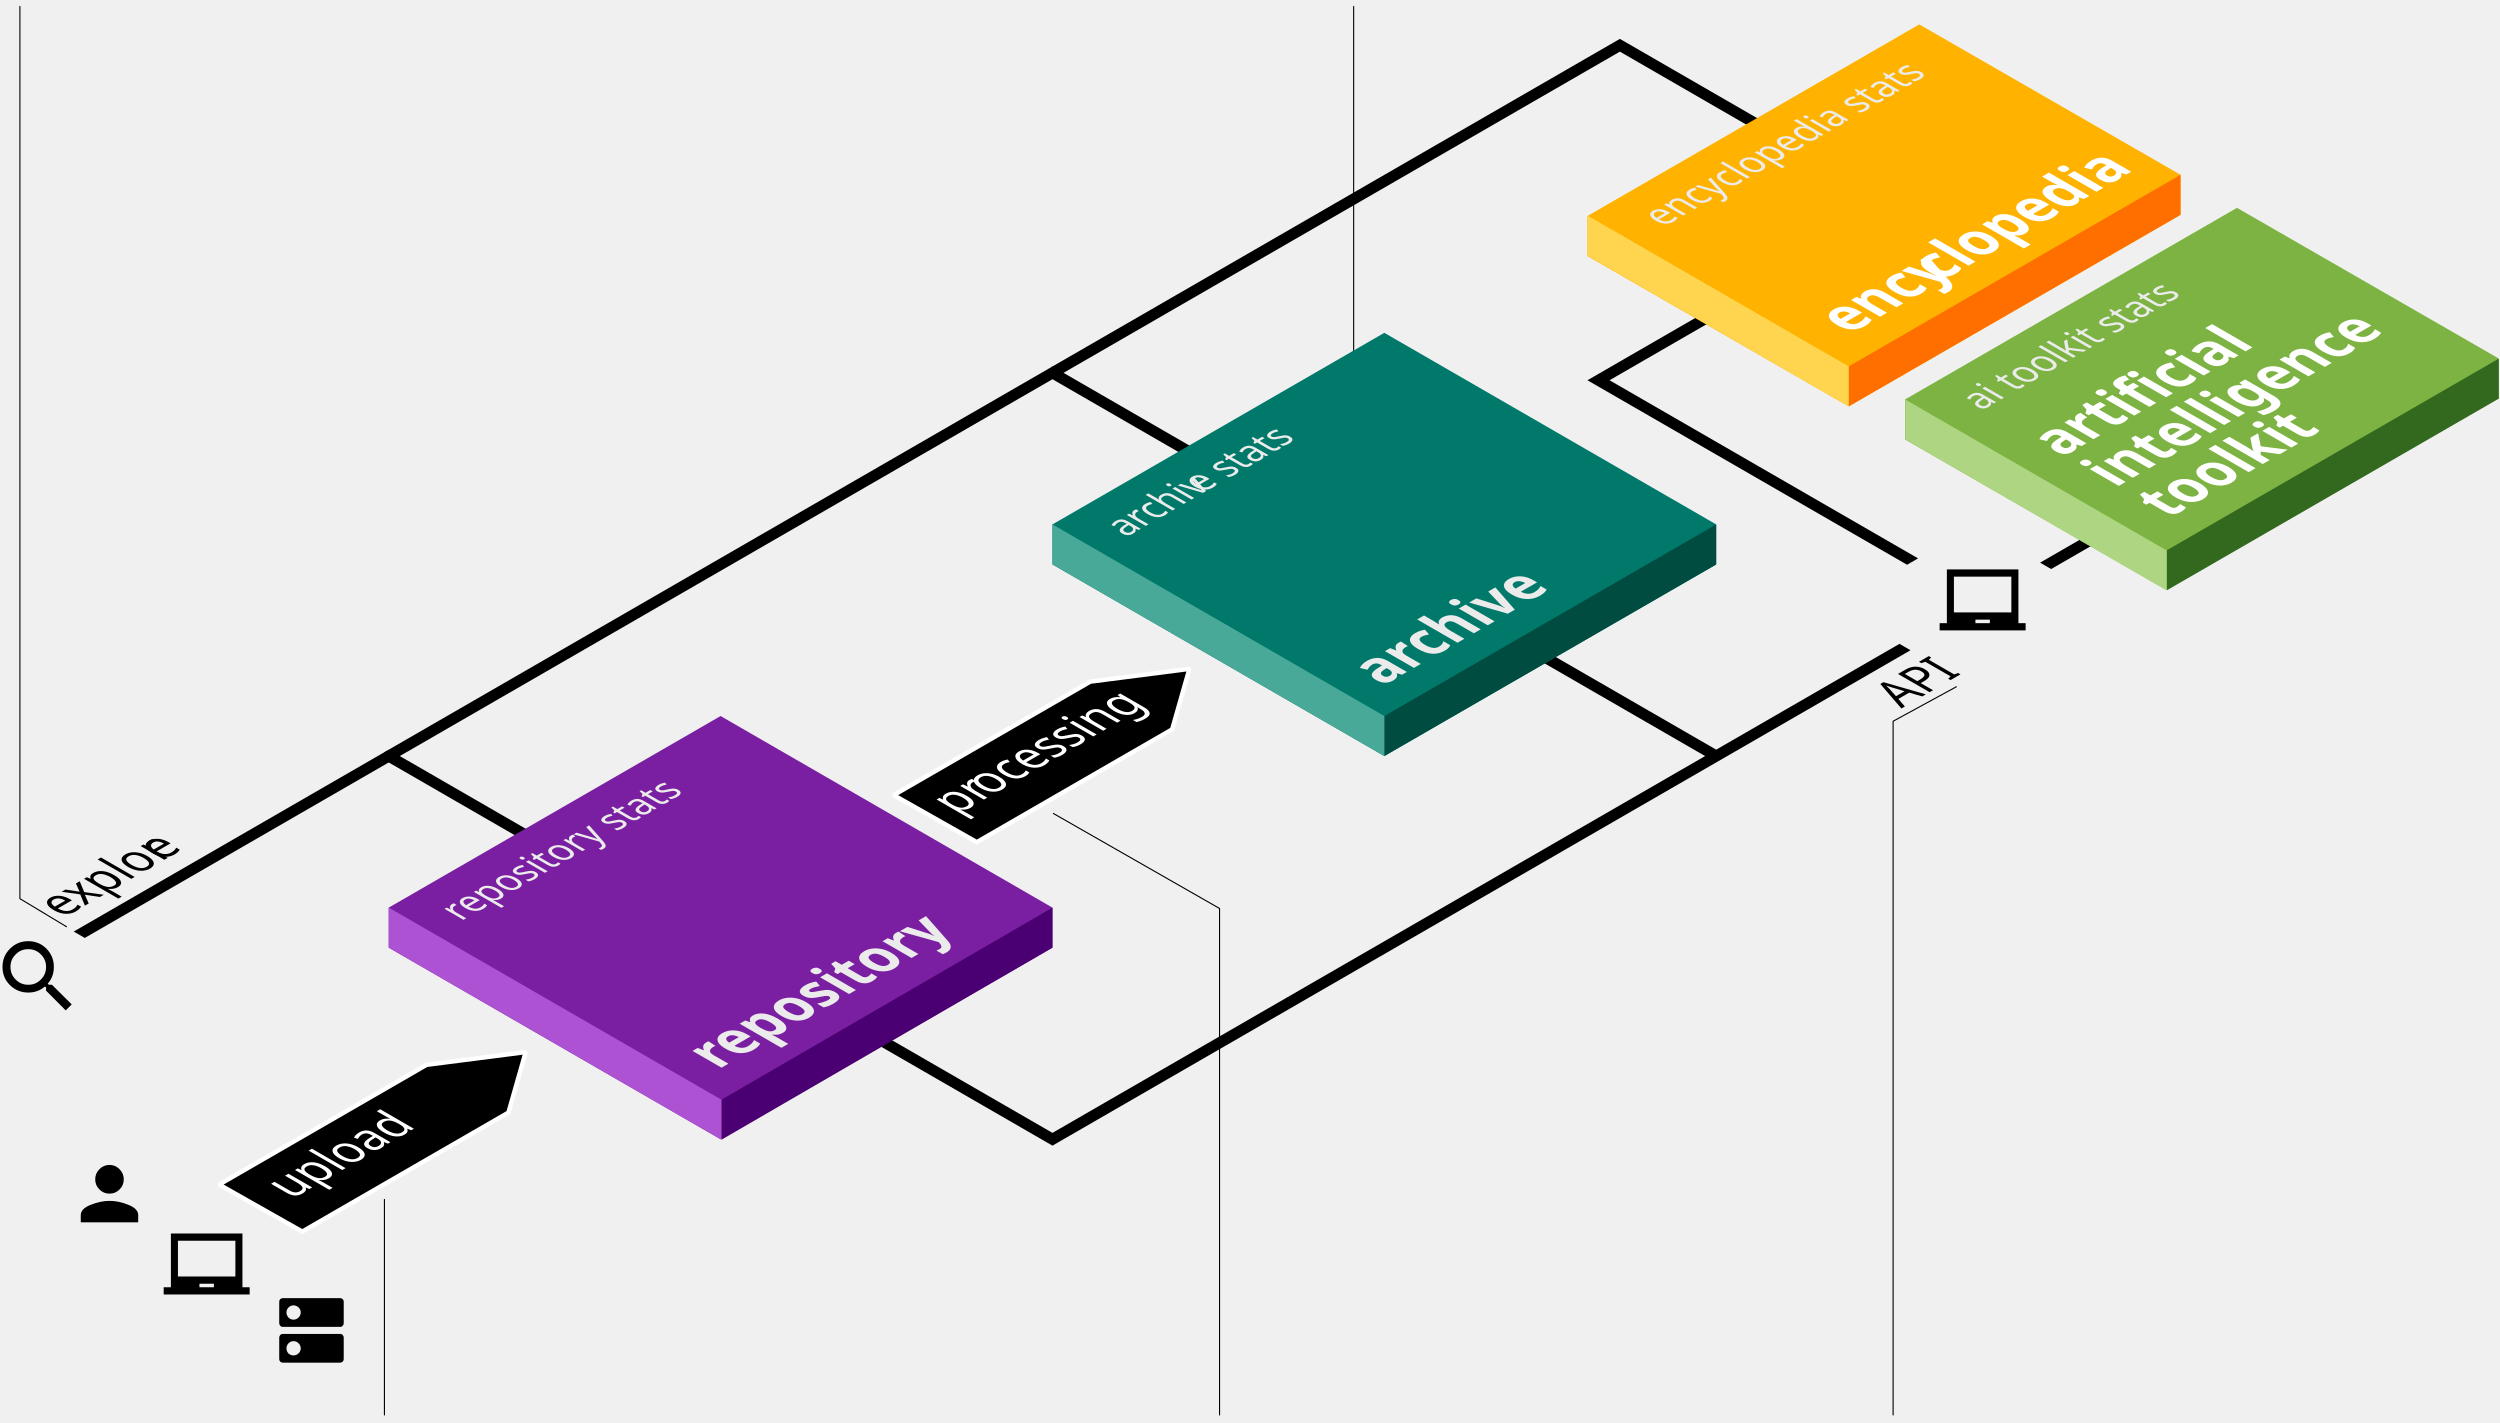
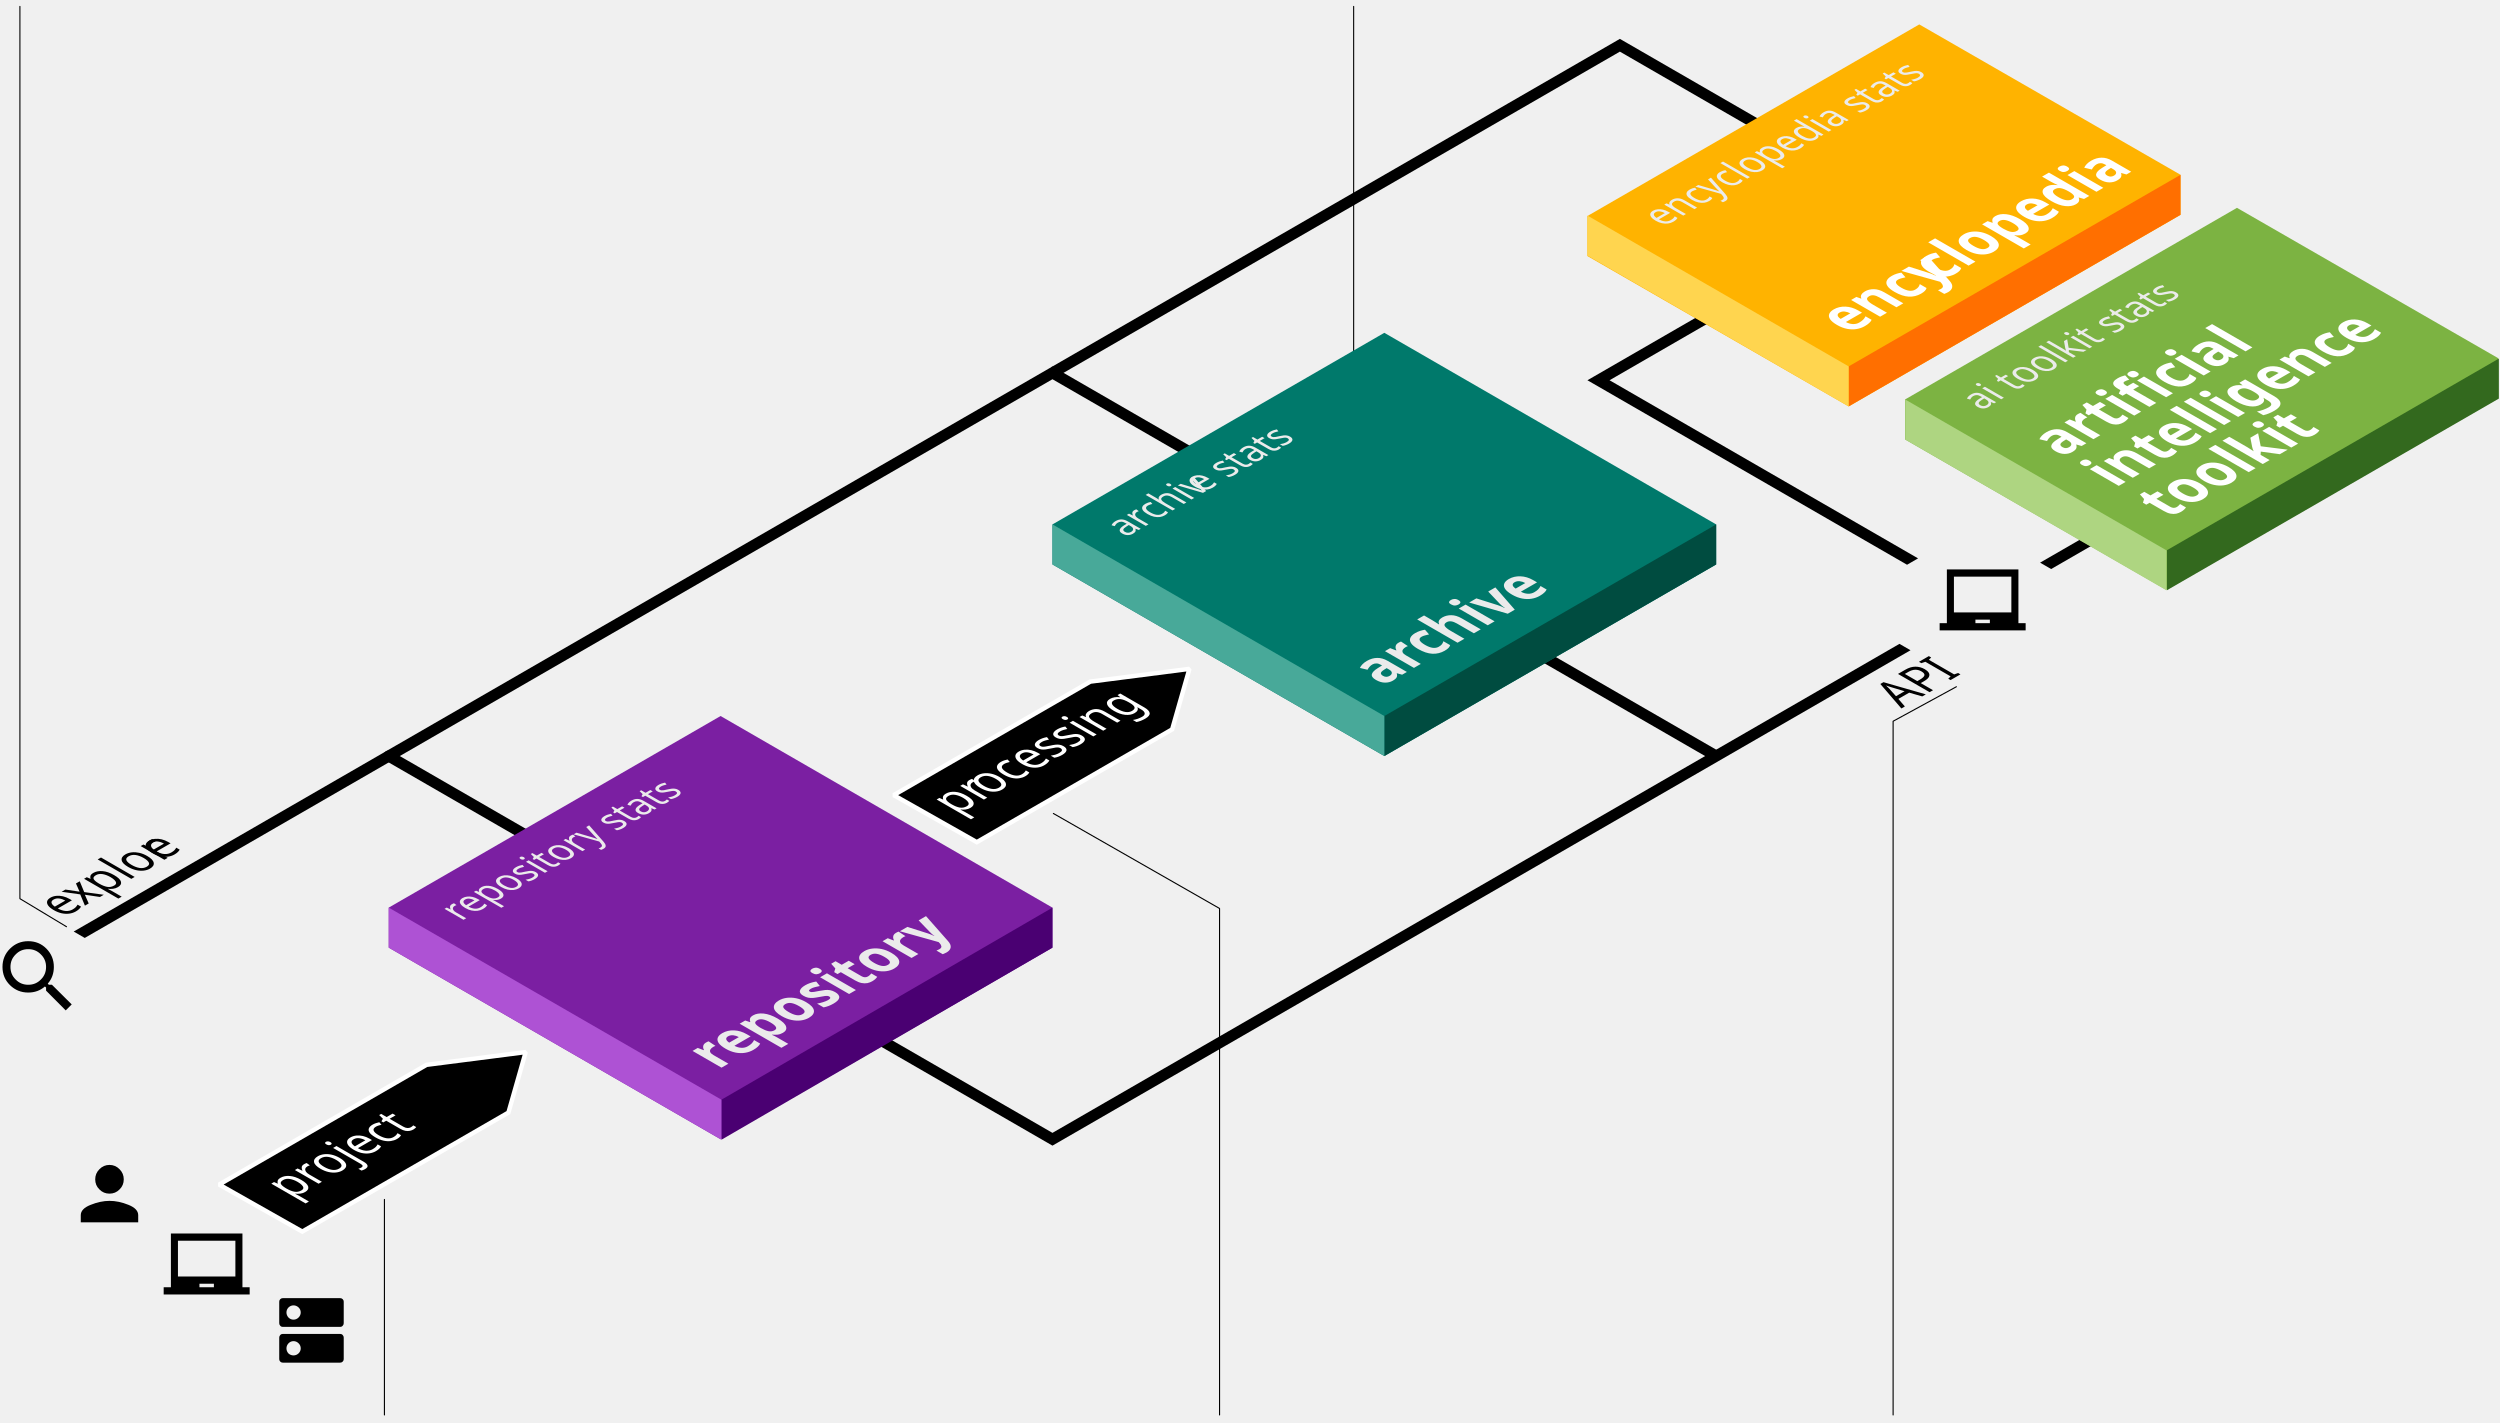
<svg width="100%" height="100%" viewBox="0 0 1130 643" version="1.1" style="fill-rule:evenodd;clip-rule:evenodd;stroke-linecap:round;stroke-linejoin:round;stroke-miterlimit:1.5;">
  <g id="Artboard1" transform="matrix(1.10933,0,0,1.0562,-2.94,0)">
    <rect x="2.65" y="0" width="1018.16" height="608.36" style="fill:none;" />
    <clipPath id="_clip1">
      <rect x="2.65" y="0" width="1018.16" height="608.36" />
    </clipPath>
    <g clip-path="url(#_clip1)">
      <g transform="matrix(0.901444,0,0,0.946793,4.80392,8.02979)">
        <path d="M729.794,14.858L475.275,161.805L472.775,157.475L729.794,9.085L823.721,63.313L821.221,67.644L729.794,14.858Z" />
      </g>
      <g transform="matrix(0.901444,0,0,0.946793,2.65025,10.1583)">
        <path d="M727.514,161.143L866.967,241.657L861.984,244.534L717.514,161.143L834.28,93.728L836.78,98.058L727.514,161.143Z" />
      </g>
      <g transform="matrix(0.901444,0,0,0.946793,2.64456,9.81211)">
        <path d="M927.126,246.844L960.764,227.423L958.264,223.092L922.126,243.957L927.126,246.844Z" />
      </g>
      <g transform="matrix(0.907222,0,0,0.948123,0.245885,22.4155)">
        <g transform="matrix(0.993631,0,0,1.02527,2.65025,-10.5415)">
          <path d="M30.051,395.2L9,382.85L9,-9.946" style="fill:none;stroke:black;stroke-width:0.49px;" />
        </g>
        <g transform="matrix(1.25077,0,0,1.2906,-102.959,-7.90252)">
          <path d="M570.5,154.635L570.5,-9.946" style="fill:none;stroke:black;stroke-width:0.39px;" />
        </g>
        <g transform="matrix(0.993631,0,0,0.998598,2.65025,0)">
          <path d="M173.761,518.483L173.761,615.873" style="fill:none;stroke:black;stroke-width:0.5px;" />
        </g>
        <g transform="matrix(0.993631,0,0,0.998598,2.65025,0)">
          <path d="M476.136,344.02L551.24,386.958L551.24,615.873" style="fill:none;stroke:black;stroke-width:0.5px;" />
        </g>
        <g transform="matrix(0.993631,0,0,0.998598,2.65025,0)">
          <path d="M884.281,286.732L855.686,302.319L855.686,615.873" style="fill:none;stroke:black;stroke-width:0.5px;" />
        </g>
      </g>
      <g transform="matrix(2.18207,0,0,2.29185,-379.833,-86.4269)">
        <path d="M247.871,178.885L278.855,196.774" style="fill:none;stroke:black;stroke-width:2.07px;" />
      </g>
      <g transform="matrix(2.18207,0,0,2.29185,-379.833,-86.4269)">
        <path d="M247.871,214.663L309.839,250.44L371.806,214.663L371.806,207.187L309.839,171.41L247.871,207.187L247.871,214.663Z" style="fill:rgb(123,31,162);" />
      </g>
      <g transform="matrix(0.901444,0,0,0.946793,2.65025,10.1583)">
        <path d="M33.307,410.333L475.711,154.911L554.127,200.185L551.627,204.515L475.711,160.685L38.307,413.22L33.307,410.333Z" />
      </g>
      <g transform="matrix(2.18207,0,0,2.29185,-364.035,-76.847)">
        <path d="M334.92,182.002L350.44,190.782L386.918,169.722L390.144,158.425L371.63,160.807L334.92,182.002Z" style="stroke:white;stroke-width:0.83px;stroke-linecap:square;stroke-linejoin:miter;" />
      </g>
      <g transform="matrix(2.18207,0,0,2.29185,-634.471,87.1444)">
        <path d="M332.901,183.168L348.421,191.948L386.918,169.722L390.144,158.425L371.63,160.807L332.901,183.168Z" style="stroke:white;stroke-width:0.83px;stroke-linecap:square;stroke-linejoin:miter;" />
      </g>
      <g transform="matrix(0.901444,0,0,0.946793,2.65025,10.1583)">
        <path d="M858.552,280.292L863.552,283.179L475.711,507.099L397.295,461.826L399.795,457.496L475.711,501.326L858.552,280.292Z" />
      </g>
      <g transform="matrix(2.18207,0,0,2.29185,-379.833,-86.4269)">
        <path d="M453.475,154.483L495.742,178.885" style="fill:none;stroke:black;stroke-width:2.07px;stroke-linecap:butt;stroke-linejoin:miter;" />
      </g>
      <g transform="matrix(2.18207,0,0,2.29185,-379.833,-86.4269)">
        <path d="M371.806,143.108L433.774,178.885L495.742,143.108L495.742,135.633L433.774,99.856L371.806,135.633L371.806,143.108Z" style="fill:rgb(0,121,107);" />
      </g>
      <g transform="matrix(2.18207,0,0,2.29185,-161.861,-218.406)">
        <path d="M371.806,143.108L420.589,171.187L482.557,135.409L482.557,127.934L433.774,99.856L371.806,135.633L371.806,143.108Z" style="fill:rgb(255,179,0);" />
      </g>
      <g transform="matrix(2.18207,0,0,2.29185,-32.4192,-139.913)">
        <path d="M371.806,143.108L420.589,171.187L482.557,135.409L482.557,127.934L433.774,99.856L371.806,135.633L371.806,143.108Z" style="fill:rgb(124,179,66);" />
      </g>
      <g transform="matrix(1.31481,-0.797294,1.51821,0.920636,-596.364,363.645)">
        <text x="280px" y="344.745px" style="font-family:'TitilliumWeb-Bold', 'Titillium Web';font-weight:700;font-size:14.25px;fill:rgb(235,235,235);">repository</text>
      </g>
      <g transform="matrix(1.31481,-0.797294,1.51821,0.920636,-667.812,320.32)">
        <text id="repositoryStats" x="280px" y="322.821px" style="font-family:'TitilliumWeb-Regular', 'Titillium Web';font-size:9.5px;fill:rgb(235,235,235);">repository stats</text>
      </g>
      <g transform="matrix(1.31481,-0.797294,1.51821,0.920636,-396.817,155.989)">
        <text id="archiveStats" x="280px" y="322.821px" style="font-family:'TitilliumWeb-Regular', 'Titillium Web';font-size:9.5px;fill:rgb(235,235,235);">archiv<tspan x="303.76px " y="322.821px ">e</tspan> stats</text>
      </g>
      <g transform="matrix(1.31481,-0.797294,1.51821,0.920636,-177.867,23.2191)">
        <text id="encStats" x="280px" y="322.821px" style="font-family:'TitilliumWeb-Regular', 'Titillium Web';font-size:9.5px;fill:rgb(235,235,235);">encyclopedia stats</text>
      </g>
      <g transform="matrix(1.31481,-0.797294,1.51821,0.920636,-48.2806,101.8)">
        <text id="toolkitStats" x="280px" y="322.821px" style="font-family:'TitilliumWeb-Regular', 'Titillium Web';font-size:9.5px;fill:rgb(235,235,235);">ai toolkit stats</text>
      </g>
      <g transform="matrix(1.31481,-0.797294,1.51821,0.920636,-468.236,273.281)">
        <text x="280px" y="324.526px" style="font-family:'TitilliumWeb-Regular', 'Titillium Web';font-size:11.875px;fill:white;">pr<tspan x="290.248px " y="324.526px ">o</tspan>cessing</text>
      </g>
      <g transform="matrix(1.31481,-0.797294,1.51821,0.920636,-739.332,437.673)">
-         <text x="280px" y="324.526px" style="font-family:'TitilliumWeb-Regular', 'Titillium Web';font-size:11.875px;fill:white;">upload</text>
+         <text x="280px" y="324.526px" style="font-family:'TitilliumWeb-Regular', 'Titillium Web';font-size:11.875px;fill:white;">project</text>
      </g>
      <g transform="matrix(1.31481,-0.797294,1.51821,0.920636,-832.377,317.37)">
        <text x="280px" y="324.526px" style="font-family:'TitilliumWeb-Regular', 'Titillium Web';font-size:11.875px;">explor<tspan x="310.578px " y="324.526px ">e</tspan>
        </text>
      </g>
      <g transform="matrix(1.31481,-0.797294,1.51821,0.920636,-137.471,258.922)">
        <text x="320.14px" y="325.332px" style="font-family:'TitilliumWeb-Regular', 'Titillium Web';font-size:11.875px;">API</text>
      </g>
      <g transform="matrix(1.31481,-0.797294,1.51821,0.920636,-325.553,199.427)">
        <text x="280px" y="344.745px" style="font-family:'TitilliumWeb-Bold', 'Titillium Web';font-weight:700;font-size:14.25px;fill:rgb(235,235,235);">archive</text>
      </g>
      <g transform="matrix(1.31481,-0.797294,1.51821,0.920636,-135.371,48.9883)">
        <text x="280px" y="344.745px" style="font-family:'TitilliumWeb-Bold', 'Titillium Web';font-weight:700;font-size:14.25px;fill:white;">ency<tspan x="308.514px " y="344.745px ">c</tspan>lopedia</text>
      </g>
      <g transform="matrix(1.31481,-0.797294,1.51821,0.920636,-36.3098,109.059)">
        <text x="280px" y="336.589px" style="font-family:'TitilliumWeb-Bold', 'Titillium Web';font-weight:700;font-size:14.25px;fill:white;">artificial</text>
        <text x="280px" y="350.839px" style="font-family:'TitilliumWeb-Bold', 'Titillium Web';font-weight:700;font-size:14.25px;fill:white;">intelligence</text>
        <text x="280px" y="365.089px" style="font-family:'TitilliumWeb-Bold', 'Titillium Web';font-weight:700;font-size:14.25px;fill:white;">toolkit</text>
      </g>
      <g transform="matrix(35.0386,0,0,36.8013,112.044,587.742)">
        <path d="M0.232,-0.65C0.249,-0.633 0.269,-0.625 0.291,-0.625C0.313,-0.625 0.333,-0.633 0.35,-0.65C0.367,-0.667 0.375,-0.687 0.375,-0.709C0.375,-0.731 0.367,-0.75 0.35,-0.767C0.333,-0.783 0.313,-0.791 0.291,-0.791C0.269,-0.791 0.25,-0.783 0.233,-0.767C0.217,-0.75 0.209,-0.731 0.209,-0.709C0.209,-0.687 0.217,-0.667 0.232,-0.65ZM0.834,-0.875C0.846,-0.875 0.855,-0.871 0.863,-0.863C0.871,-0.855 0.875,-0.846 0.875,-0.834L0.875,-0.584C0.875,-0.572 0.871,-0.562 0.863,-0.554C0.855,-0.545 0.846,-0.541 0.834,-0.541L0.166,-0.541C0.154,-0.541 0.145,-0.545 0.137,-0.554C0.129,-0.562 0.125,-0.572 0.125,-0.584L0.125,-0.834C0.125,-0.846 0.129,-0.855 0.137,-0.863C0.145,-0.871 0.154,-0.875 0.166,-0.875L0.834,-0.875ZM0.232,-0.232C0.249,-0.217 0.269,-0.209 0.291,-0.209C0.313,-0.209 0.333,-0.217 0.35,-0.233C0.367,-0.25 0.375,-0.269 0.375,-0.291C0.375,-0.313 0.367,-0.333 0.35,-0.35C0.333,-0.367 0.313,-0.375 0.291,-0.375C0.269,-0.375 0.25,-0.367 0.233,-0.35C0.217,-0.333 0.209,-0.313 0.209,-0.291C0.209,-0.269 0.217,-0.249 0.232,-0.232ZM0.834,-0.459C0.846,-0.459 0.855,-0.455 0.863,-0.446C0.871,-0.438 0.875,-0.428 0.875,-0.416L0.875,-0.166C0.875,-0.154 0.871,-0.145 0.863,-0.137C0.855,-0.129 0.846,-0.125 0.834,-0.125L0.166,-0.125C0.154,-0.125 0.145,-0.129 0.137,-0.137C0.129,-0.145 0.125,-0.154 0.125,-0.166L0.125,-0.416C0.125,-0.428 0.129,-0.438 0.137,-0.446C0.145,-0.455 0.154,-0.459 0.166,-0.459L0.834,-0.459Z" style="fill-rule:nonzero;" />
      </g>
      <g transform="matrix(38.6852,0,0,40.6314,-1.17035,438.333)">
        <path d="M0.264,-0.471C0.3,-0.434 0.344,-0.416 0.396,-0.416C0.449,-0.416 0.493,-0.434 0.529,-0.471C0.566,-0.507 0.584,-0.551 0.584,-0.604C0.584,-0.656 0.566,-0.7 0.529,-0.736C0.493,-0.773 0.449,-0.791 0.396,-0.791C0.344,-0.791 0.3,-0.773 0.264,-0.736C0.227,-0.7 0.209,-0.656 0.209,-0.604C0.209,-0.551 0.227,-0.507 0.264,-0.471ZM0.646,-0.416L0.854,-0.209L0.791,-0.146L0.584,-0.354L0.584,-0.387L0.572,-0.398C0.523,-0.355 0.464,-0.334 0.396,-0.334C0.321,-0.334 0.257,-0.36 0.204,-0.412C0.151,-0.464 0.125,-0.528 0.125,-0.604C0.125,-0.679 0.151,-0.743 0.204,-0.796C0.257,-0.849 0.321,-0.875 0.396,-0.875C0.472,-0.875 0.536,-0.849 0.588,-0.796C0.64,-0.743 0.666,-0.679 0.666,-0.604C0.666,-0.536 0.645,-0.477 0.602,-0.428L0.613,-0.416L0.646,-0.416Z" style="fill-rule:nonzero;" />
      </g>
      <g transform="matrix(0.907222,0,0,0.983302,0.245885,10.1583)">
        <g id="search" transform="matrix(0.993631,0,0,0.962871,2.65025,0)">
          <path d="M0,412.944L17.195,395.308L76.244,360.184L96.747,377.857L34.39,413.859L34.39,448.142L0,448.142L0,412.944Z" style="fill:white;fill-opacity:0;" />
        </g>
        <g id="upload" transform="matrix(2.40523,0,0,2.33077,-698.41,78.9745)">
          <path d="M325.331,178.885L356.547,196.64L395.044,174.413L390.948,158.89L364.06,156.525L325.331,178.885Z" style="fill:white;fill-opacity:0;" />
        </g>
        <g id="encyclopedia" transform="matrix(2.40523,0,0,2.33077,-178.719,-250.269)">
          <path d="M371.806,143.108L420.769,171.377L482.737,135.6L433.774,107.331L371.806,143.108Z" style="fill:white;fill-opacity:0;" />
        </g>
        <g id="toolkit" transform="matrix(2.40523,0,0,2.33077,-20.7432,-162.081)">
          <path d="M365.21,139.3L414.822,167.943L476.79,132.166L427.178,103.523L365.21,139.3Z" style="fill:white;fill-opacity:0;" />
        </g>
        <g id="api" transform="matrix(0.993631,0,0,0.962871,2.65025,0)">
          <path d="M858.874,315.909L833.39,301.196L869.409,280.401L869.409,242.554L922.903,242.554L922.903,276.811L887.712,297.128L858.874,315.909Z" style="fill:white;fill-opacity:0;" />
        </g>
      </g>
      <g transform="matrix(35.0386,0,0,36.8013,69.3381,560.079)">
        <path d="M0.834,-0.375L0.834,-0.791L0.166,-0.791L0.166,-0.375L0.834,-0.375ZM0.584,-0.25L0.584,-0.291L0.416,-0.291L0.416,-0.25L0.584,-0.25ZM0.916,-0.25L1,-0.25L1,-0.166L0,-0.166L0,-0.25L0.084,-0.25L0.084,-0.875L0.916,-0.875L0.916,-0.25Z" style="fill-rule:nonzero;" />
      </g>
      <g transform="matrix(35.0386,0,0,36.8013,792.965,275.883)">
        <path d="M0.834,-0.375L0.834,-0.791L0.166,-0.791L0.166,-0.375L0.834,-0.375ZM0.584,-0.25L0.584,-0.291L0.416,-0.291L0.416,-0.25L0.584,-0.25ZM0.916,-0.25L1,-0.25L1,-0.166L0,-0.166L0,-0.25L0.084,-0.25L0.084,-0.875L0.916,-0.875L0.916,-0.25Z" style="fill-rule:nonzero;" />
      </g>
      <g transform="matrix(35.0386,0,0,36.8013,29.7411,529.218)">
        <path d="M0.279,-0.369C0.356,-0.4 0.43,-0.416 0.5,-0.416C0.57,-0.416 0.644,-0.401 0.72,-0.37C0.796,-0.34 0.834,-0.299 0.834,-0.25L0.834,-0.166L0.166,-0.166L0.166,-0.25C0.166,-0.299 0.204,-0.339 0.279,-0.369ZM0.617,-0.549C0.585,-0.516 0.546,-0.5 0.5,-0.5C0.454,-0.5 0.415,-0.516 0.383,-0.549C0.35,-0.581 0.334,-0.62 0.334,-0.666C0.334,-0.712 0.35,-0.751 0.383,-0.784C0.415,-0.817 0.454,-0.834 0.5,-0.834C0.546,-0.834 0.585,-0.817 0.617,-0.784C0.65,-0.751 0.666,-0.712 0.666,-0.666C0.666,-0.62 0.65,-0.581 0.617,-0.549Z" style="fill-rule:nonzero;" />
      </g>
      <g transform="matrix(1.51821,0,0,1.59459,-137.43,-420.642)">
        <path d="M552.85,404.535L552.85,415.278L463.786,466.7L463.786,455.956L552.85,404.535Z" style="fill:rgb(0,76,64);" />
      </g>
      <g transform="matrix(1.51821,0,0,1.59459,51.77,-570.266)">
        <path d="M552.85,404.535L552.85,415.278L463.786,466.7L463.786,455.956L552.85,404.535Z" style="fill:rgb(255,111,0);" />
      </g>
      <g transform="matrix(1.51821,0,0,1.59459,181.468,-491.618)">
        <path d="M552.85,404.535L552.85,415.278L463.786,466.7L463.786,455.956L552.85,404.535Z" style="fill:rgb(51,105,30);" />
      </g>
      <g transform="matrix(1.51821,0,0,1.59459,-407.531,-256.447)">
        <path d="M552.629,404.407L552.629,415.151L463.786,466.7L463.786,455.956L552.629,404.407Z" style="fill:rgb(74,0,114);" />
      </g>
      <g transform="matrix(1.51821,0,0,1.59459,-137.43,-420.642)">
        <path d="M463.786,466.7L374.722,415.278L374.722,404.535L463.786,455.956L463.786,466.7Z" style="fill:rgb(72,169,153);" />
      </g>
      <g transform="matrix(1.51821,0,0,1.59459,80.5414,-552.819)">
        <path d="M444.835,455.758L374.722,415.278L374.722,404.535L444.835,445.015L444.835,455.758Z" style="fill:rgb(255,213,79);" />
      </g>
      <g transform="matrix(1.51821,0,0,1.59459,210.076,-474.072)">
        <path d="M444.835,455.758L374.722,415.278L374.722,404.535L444.835,445.015L444.835,455.758Z" style="fill:rgb(174,213,129);" />
      </g>
      <g transform="matrix(1.51821,0,0,1.59459,-407.531,-256.447)">
        <path d="M463.786,466.7L374.501,415.151L374.501,404.407L463.786,455.956L463.786,466.7Z" style="fill:rgb(174,82,212);" />
      </g>
    </g>
  </g>
</svg>
